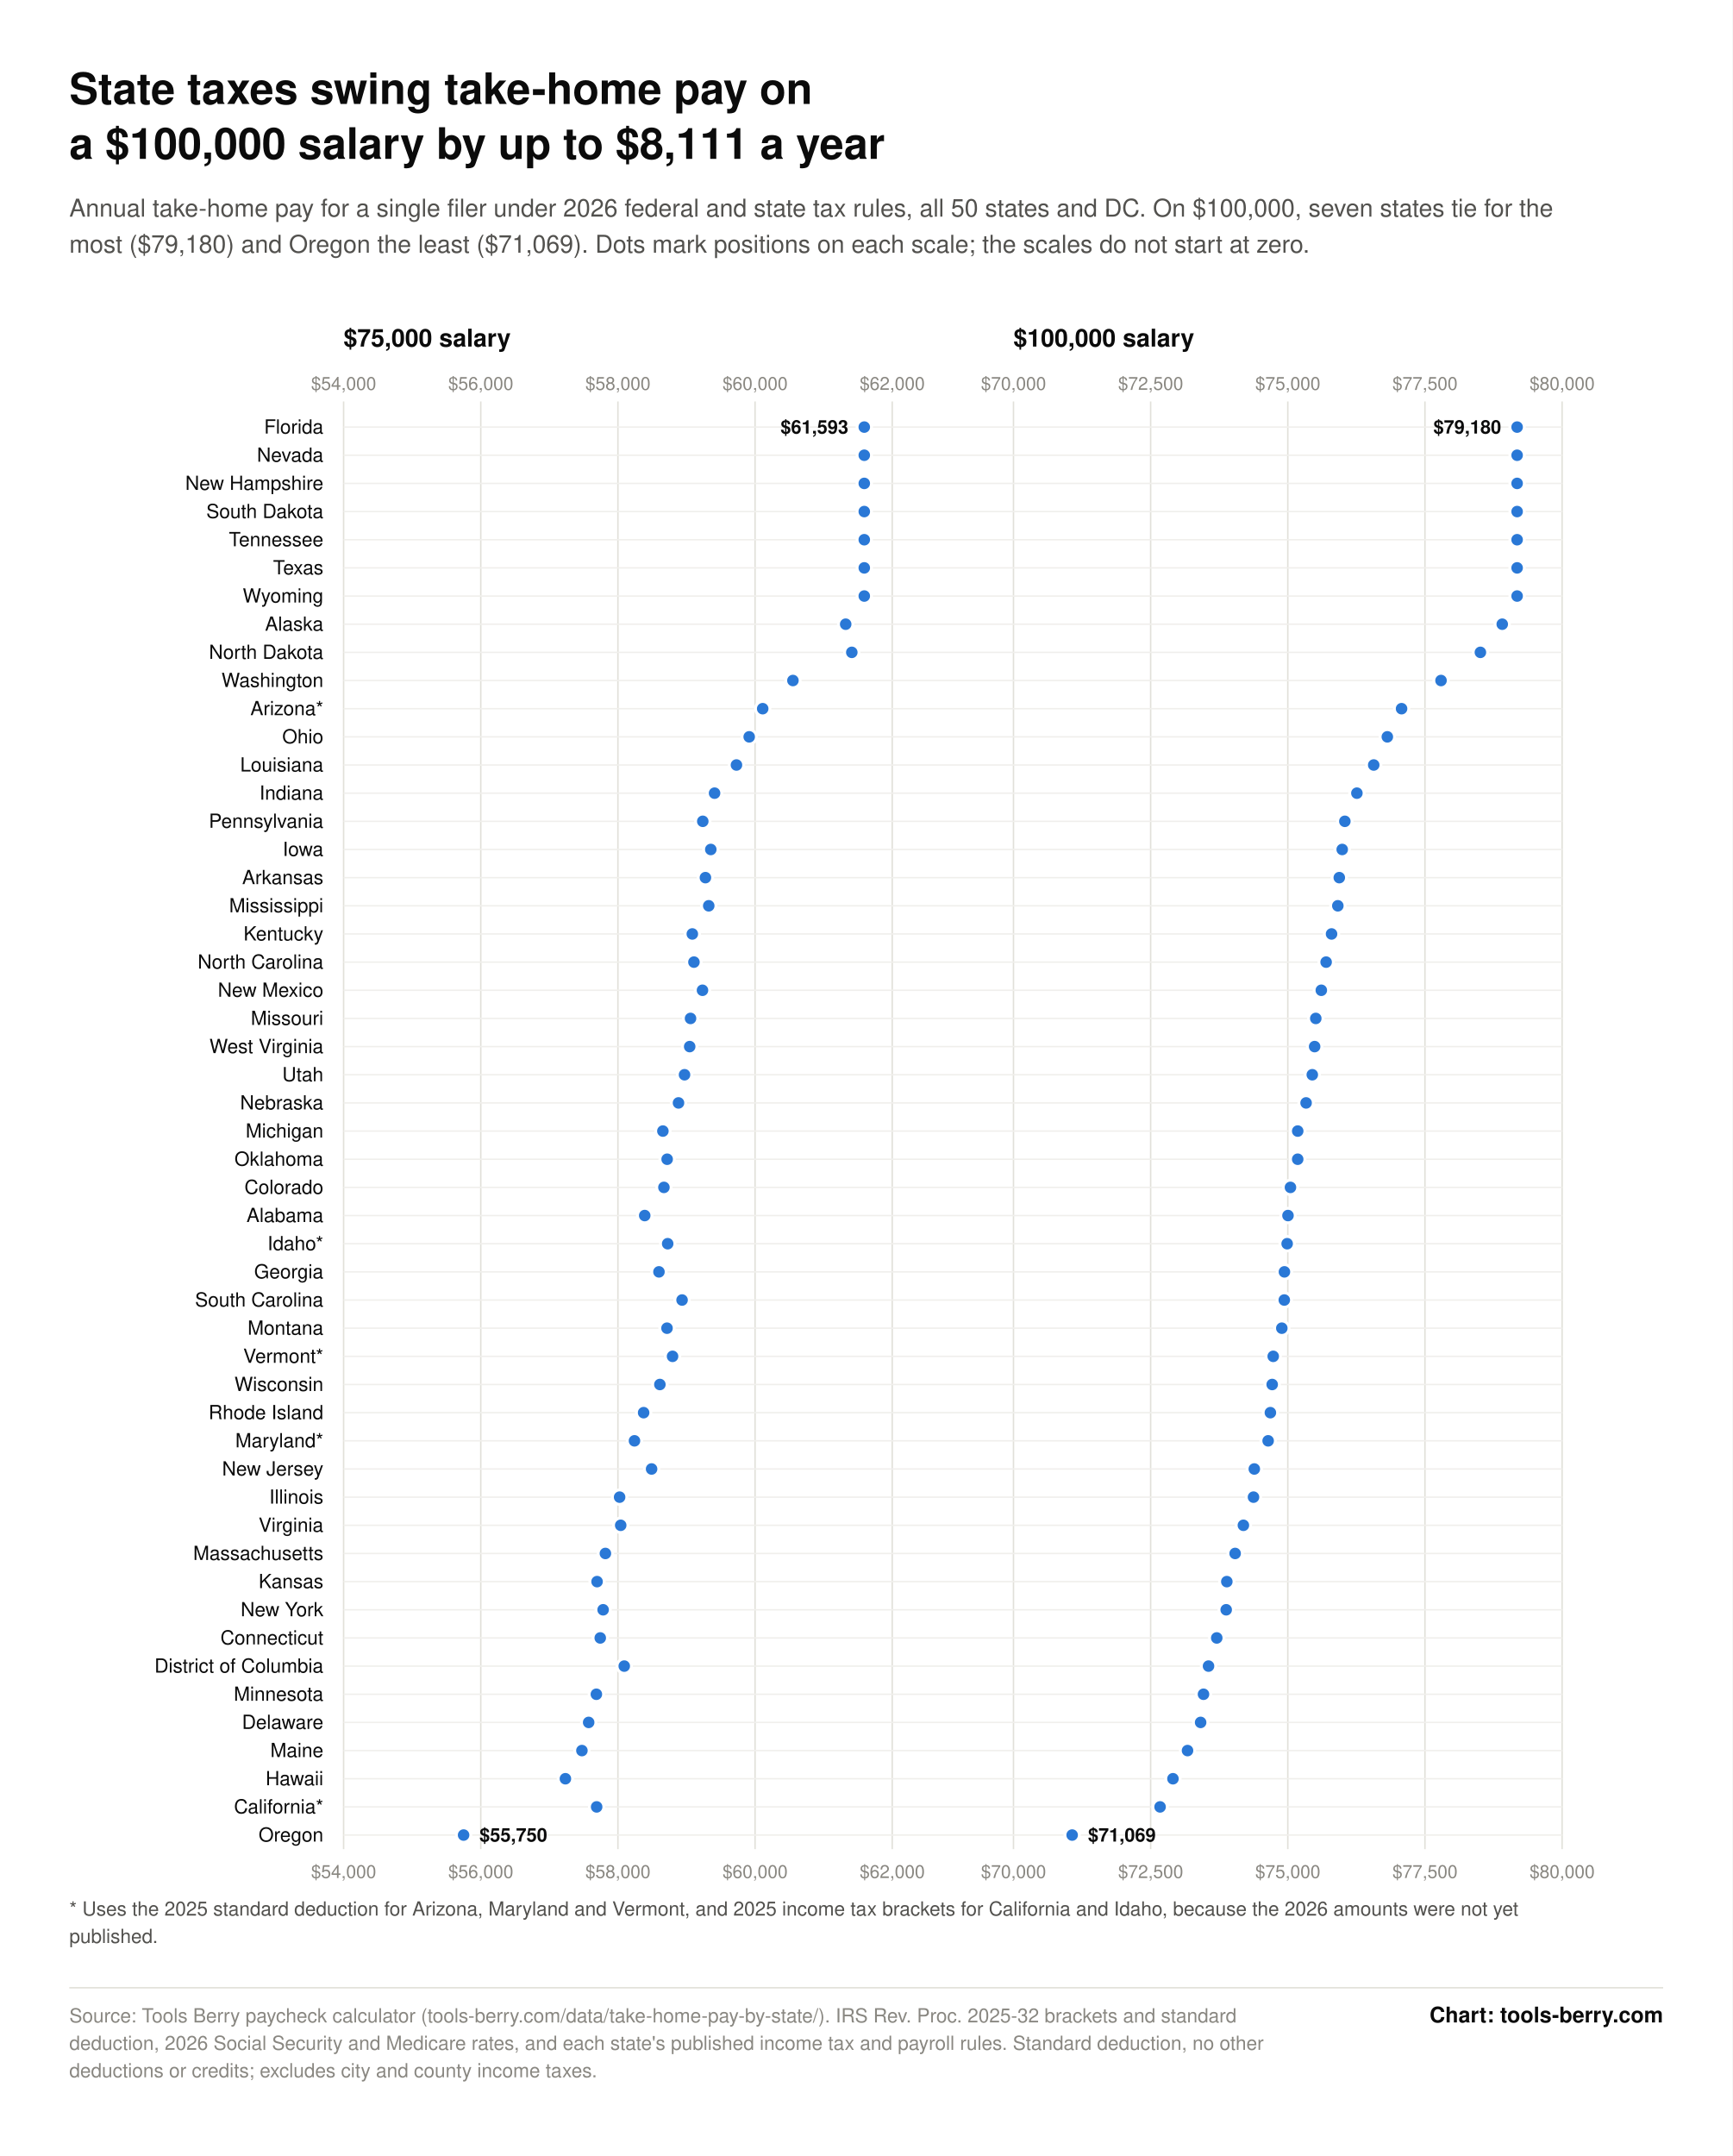
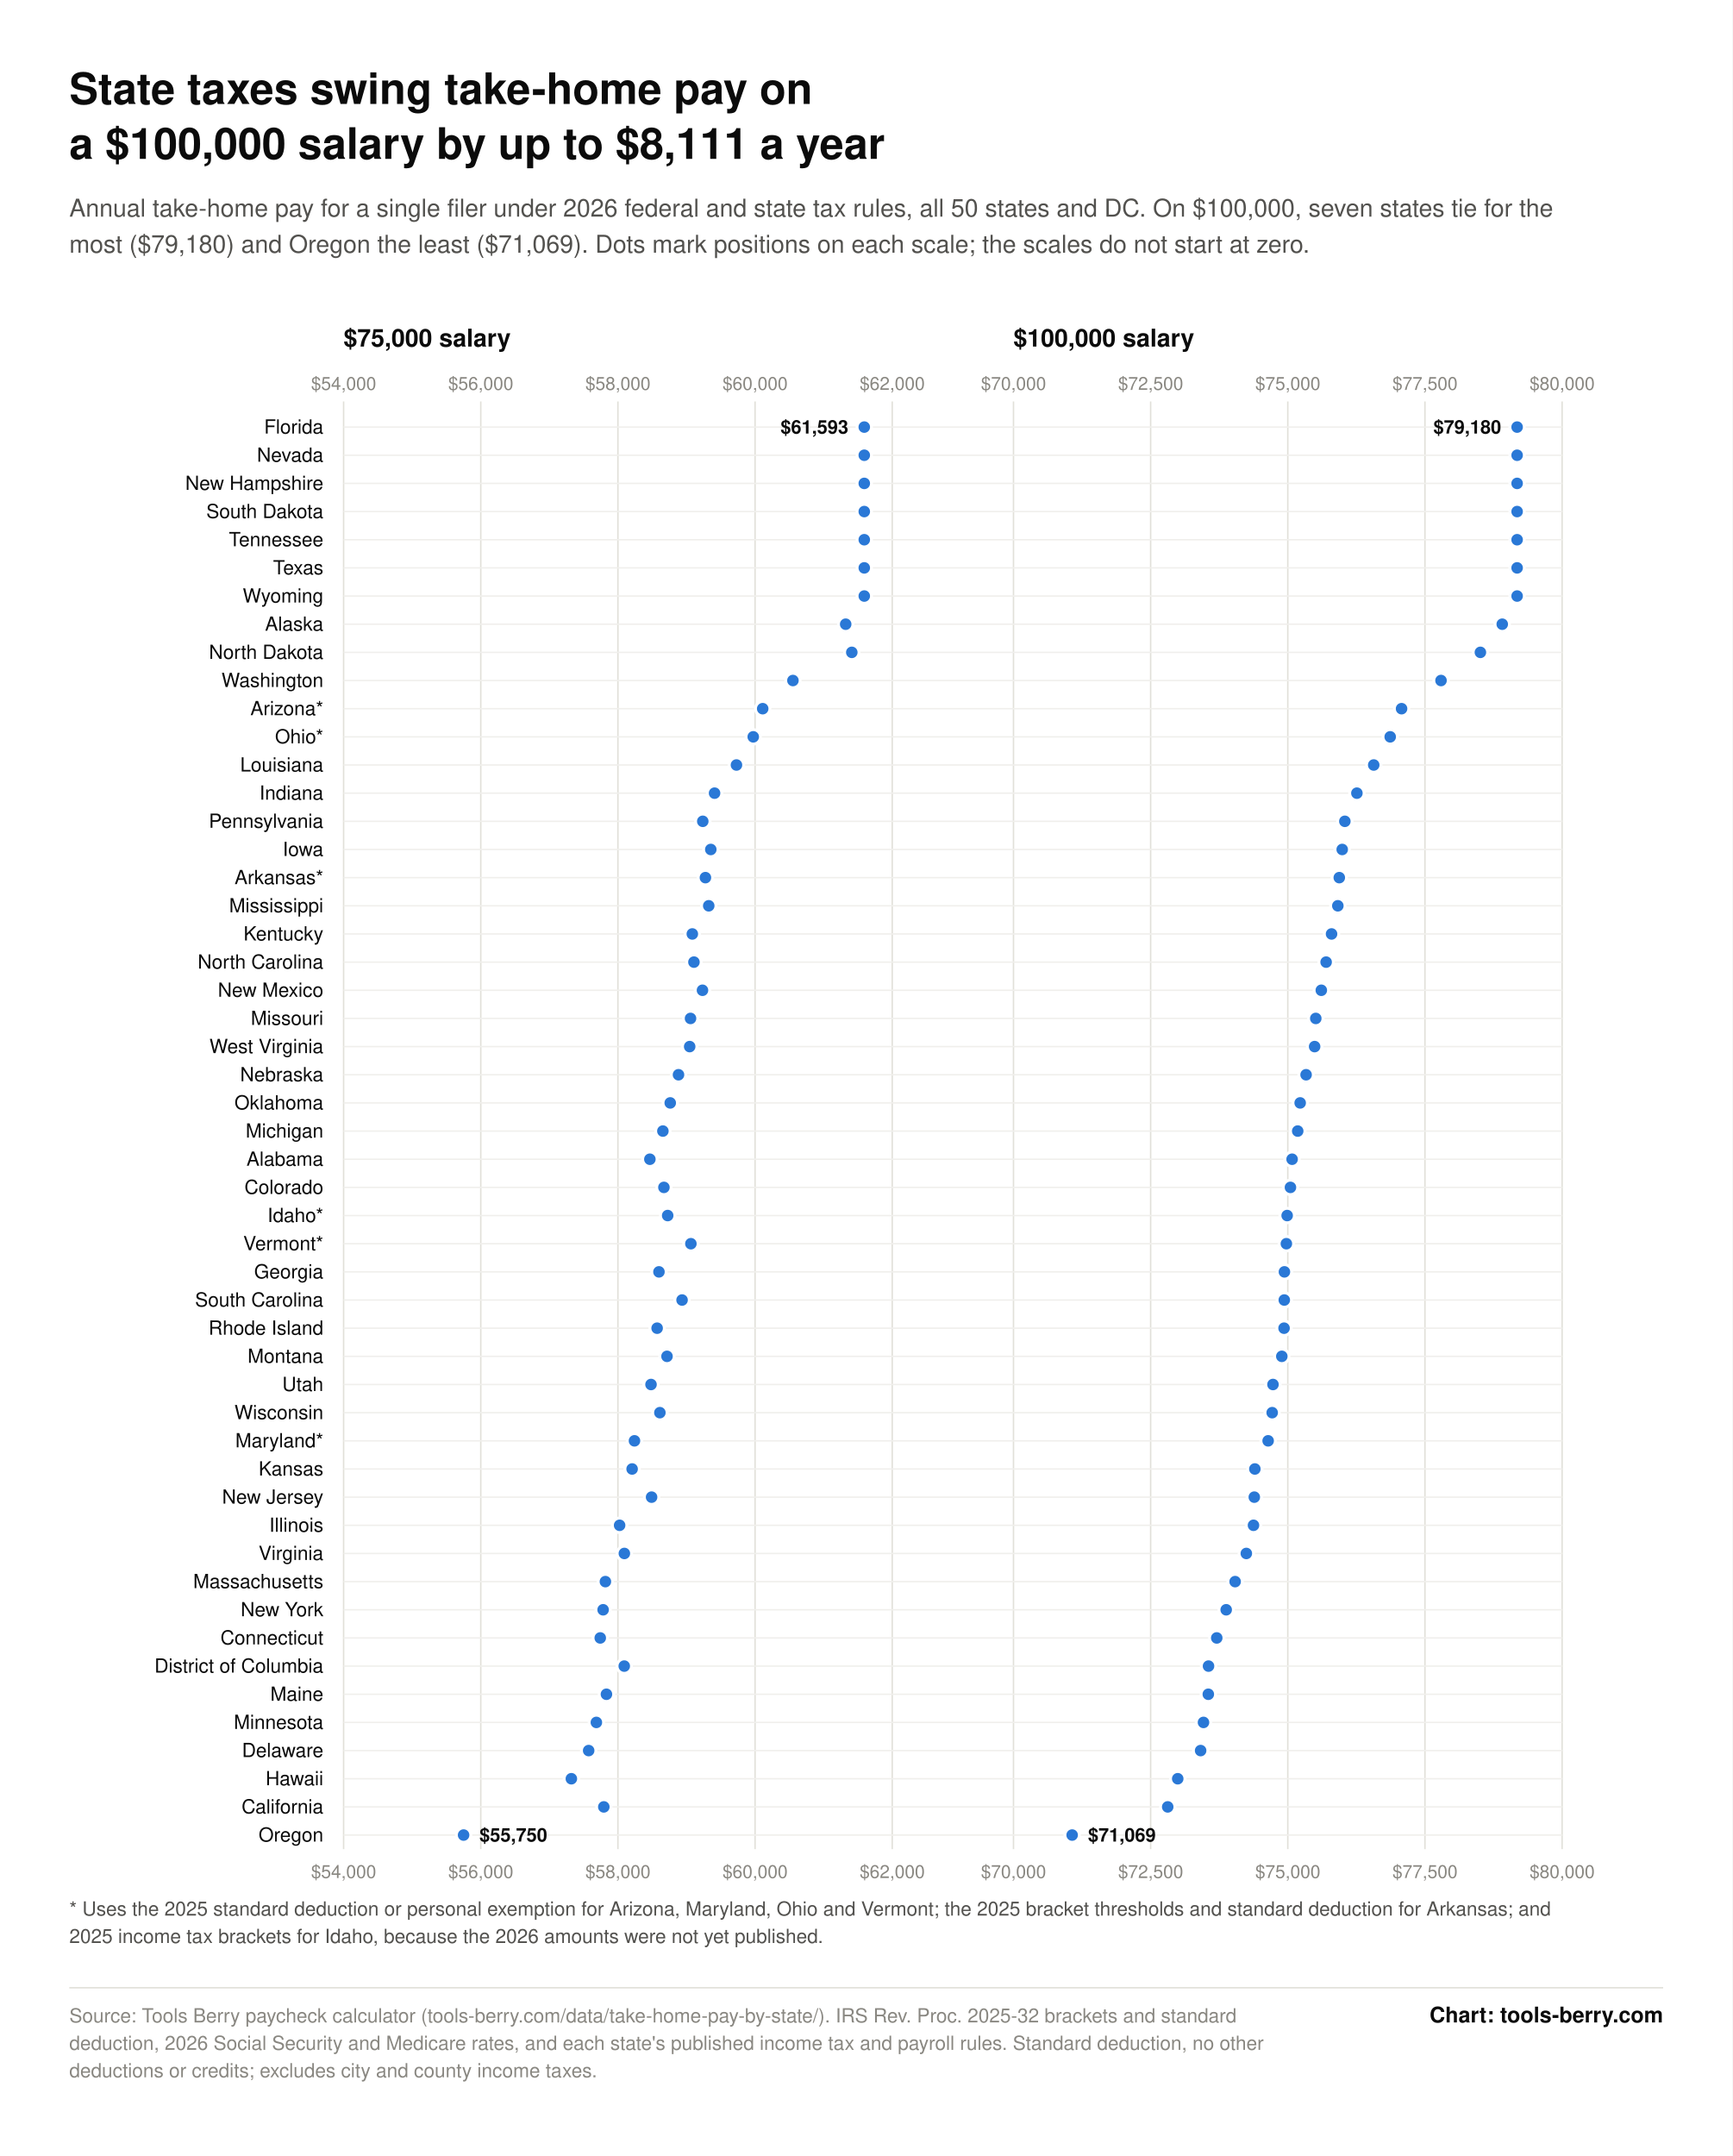
<svg xmlns="http://www.w3.org/2000/svg" width="1200" height="1493" viewBox="0 0 1200 1493" role="img" aria-labelledby="t d" font-family="-apple-system, BlinkMacSystemFont, 'Segoe UI', Helvetica, Arial, sans-serif">
  <rect width="1200" height="1493" fill="#ffffff" />
  <text x="48" y="72" font-size="30" font-weight="650" fill="#0b0b0b">State taxes swing take-home pay on</text>
  <text x="48" y="110" font-size="30" font-weight="650" fill="#0b0b0b">a $100,000 salary by up to $8,111 a year</text>
  <text x="48" y="150" font-size="17" font-weight="400" fill="#52514e">Annual take-home pay for a single filer under 2026 federal and state tax rules, all 50 states and DC. On $100,000, seven states tie for the</text>
  <text x="48" y="175" font-size="17" font-weight="400" fill="#52514e">most ($79,180) and Oregon the least ($71,069). Dots mark positions on each scale; the scales do not start at zero.</text>
  <text x="238" y="240" font-size="17" font-weight="700" fill="#0b0b0b">$75,000 salary</text>
  <line x1="238" x2="238" y1="278" y2="1280.5" stroke="#e1e0d9" stroke-width="1" />
  <text x="238" y="270" font-size="12.5" font-weight="400" fill="#898781" text-anchor="middle">$54,000</text>
  <text x="238" y="1300.5" font-size="12.5" font-weight="400" fill="#898781" text-anchor="middle">$54,000</text>
  <line x1="333" x2="333" y1="278" y2="1280.5" stroke="#e1e0d9" stroke-width="1" />
  <text x="333" y="270" font-size="12.5" font-weight="400" fill="#898781" text-anchor="middle">$56,000</text>
  <text x="333" y="1300.5" font-size="12.5" font-weight="400" fill="#898781" text-anchor="middle">$56,000</text>
  <line x1="428" x2="428" y1="278" y2="1280.5" stroke="#e1e0d9" stroke-width="1" />
  <text x="428" y="270" font-size="12.5" font-weight="400" fill="#898781" text-anchor="middle">$58,000</text>
  <text x="428" y="1300.5" font-size="12.5" font-weight="400" fill="#898781" text-anchor="middle">$58,000</text>
  <line x1="523" x2="523" y1="278" y2="1280.5" stroke="#e1e0d9" stroke-width="1" />
  <text x="523" y="270" font-size="12.5" font-weight="400" fill="#898781" text-anchor="middle">$60,000</text>
  <text x="523" y="1300.5" font-size="12.5" font-weight="400" fill="#898781" text-anchor="middle">$60,000</text>
  <line x1="618" x2="618" y1="278" y2="1280.5" stroke="#e1e0d9" stroke-width="1" />
  <text x="618" y="270" font-size="12.5" font-weight="400" fill="#898781" text-anchor="middle">$62,000</text>
  <text x="618" y="1300.5" font-size="12.5" font-weight="400" fill="#898781" text-anchor="middle">$62,000</text>
  <text x="702" y="240" font-size="17" font-weight="700" fill="#0b0b0b">$100,000 salary</text>
  <line x1="702" x2="702" y1="278" y2="1280.5" stroke="#e1e0d9" stroke-width="1" />
  <text x="702" y="270" font-size="12.5" font-weight="400" fill="#898781" text-anchor="middle">$70,000</text>
  <text x="702" y="1300.5" font-size="12.5" font-weight="400" fill="#898781" text-anchor="middle">$70,000</text>
  <line x1="797" x2="797" y1="278" y2="1280.5" stroke="#e1e0d9" stroke-width="1" />
  <text x="797" y="270" font-size="12.5" font-weight="400" fill="#898781" text-anchor="middle">$72,500</text>
  <text x="797" y="1300.5" font-size="12.5" font-weight="400" fill="#898781" text-anchor="middle">$72,500</text>
  <line x1="892" x2="892" y1="278" y2="1280.5" stroke="#e1e0d9" stroke-width="1" />
  <text x="892" y="270" font-size="12.5" font-weight="400" fill="#898781" text-anchor="middle">$75,000</text>
  <text x="892" y="1300.5" font-size="12.5" font-weight="400" fill="#898781" text-anchor="middle">$75,000</text>
  <line x1="987" x2="987" y1="278" y2="1280.5" stroke="#e1e0d9" stroke-width="1" />
  <text x="987" y="270" font-size="12.5" font-weight="400" fill="#898781" text-anchor="middle">$77,500</text>
  <text x="987" y="1300.5" font-size="12.5" font-weight="400" fill="#898781" text-anchor="middle">$77,500</text>
  <line x1="1082" x2="1082" y1="278" y2="1280.5" stroke="#e1e0d9" stroke-width="1" />
  <text x="1082" y="270" font-size="12.5" font-weight="400" fill="#898781" text-anchor="middle">$80,000</text>
  <text x="1082" y="1300.5" font-size="12.5" font-weight="400" fill="#898781" text-anchor="middle">$80,000</text>
  <line x1="238" x2="1082" y1="295.75" y2="295.75" stroke="#f0efec" stroke-width="1" />
  <text x="224" y="300.25" font-size="13.5" font-weight="400" fill="#0b0b0b" text-anchor="end">Florida</text>
  <circle cx="598.644" cy="295.75" r="5" fill="#2a78d6" stroke="#ffffff" stroke-width="2" />
  <text x="587.644" y="300.25" font-size="13" font-weight="650" fill="#0b0b0b" text-anchor="end">$61,593</text>
  <circle cx="1050.84" cy="295.75" r="5" fill="#2a78d6" stroke="#ffffff" stroke-width="2" />
  <text x="1039.84" y="300.25" font-size="13" font-weight="650" fill="#0b0b0b" text-anchor="end">$79,180</text>
  <line x1="238" x2="1082" y1="315.25" y2="315.25" stroke="#f0efec" stroke-width="1" />
  <text x="224" y="319.75" font-size="13.5" font-weight="400" fill="#0b0b0b" text-anchor="end">Nevada</text>
  <circle cx="598.644" cy="315.25" r="5" fill="#2a78d6" stroke="#ffffff" stroke-width="2" />
  <circle cx="1050.84" cy="315.25" r="5" fill="#2a78d6" stroke="#ffffff" stroke-width="2" />
  <line x1="238" x2="1082" y1="334.75" y2="334.75" stroke="#f0efec" stroke-width="1" />
  <text x="224" y="339.25" font-size="13.5" font-weight="400" fill="#0b0b0b" text-anchor="end">New Hampshire</text>
  <circle cx="598.644" cy="334.75" r="5" fill="#2a78d6" stroke="#ffffff" stroke-width="2" />
  <circle cx="1050.84" cy="334.75" r="5" fill="#2a78d6" stroke="#ffffff" stroke-width="2" />
  <line x1="238" x2="1082" y1="354.25" y2="354.25" stroke="#f0efec" stroke-width="1" />
  <text x="224" y="358.75" font-size="13.5" font-weight="400" fill="#0b0b0b" text-anchor="end">South Dakota</text>
  <circle cx="598.644" cy="354.25" r="5" fill="#2a78d6" stroke="#ffffff" stroke-width="2" />
  <circle cx="1050.84" cy="354.25" r="5" fill="#2a78d6" stroke="#ffffff" stroke-width="2" />
  <line x1="238" x2="1082" y1="373.75" y2="373.75" stroke="#f0efec" stroke-width="1" />
  <text x="224" y="378.25" font-size="13.5" font-weight="400" fill="#0b0b0b" text-anchor="end">Tennessee</text>
  <circle cx="598.644" cy="373.75" r="5" fill="#2a78d6" stroke="#ffffff" stroke-width="2" />
  <circle cx="1050.84" cy="373.75" r="5" fill="#2a78d6" stroke="#ffffff" stroke-width="2" />
  <line x1="238" x2="1082" y1="393.25" y2="393.25" stroke="#f0efec" stroke-width="1" />
  <text x="224" y="397.75" font-size="13.5" font-weight="400" fill="#0b0b0b" text-anchor="end">Texas</text>
  <circle cx="598.644" cy="393.25" r="5" fill="#2a78d6" stroke="#ffffff" stroke-width="2" />
  <circle cx="1050.84" cy="393.25" r="5" fill="#2a78d6" stroke="#ffffff" stroke-width="2" />
  <line x1="238" x2="1082" y1="412.75" y2="412.75" stroke="#f0efec" stroke-width="1" />
  <text x="224" y="417.25" font-size="13.5" font-weight="400" fill="#0b0b0b" text-anchor="end">Wyoming</text>
  <circle cx="598.644" cy="412.75" r="5" fill="#2a78d6" stroke="#ffffff" stroke-width="2" />
  <circle cx="1050.84" cy="412.75" r="5" fill="#2a78d6" stroke="#ffffff" stroke-width="2" />
  <line x1="238" x2="1082" y1="432.25" y2="432.25" stroke="#f0efec" stroke-width="1" />
  <text x="224" y="436.75" font-size="13.5" font-weight="400" fill="#0b0b0b" text-anchor="end">Alaska</text>
  <circle cx="585.771" cy="432.25" r="5" fill="#2a78d6" stroke="#ffffff" stroke-width="2" />
  <circle cx="1040.542" cy="432.25" r="5" fill="#2a78d6" stroke="#ffffff" stroke-width="2" />
  <line x1="238" x2="1082" y1="451.75" y2="451.75" stroke="#f0efec" stroke-width="1" />
  <text x="224" y="456.25" font-size="13.5" font-weight="400" fill="#0b0b0b" text-anchor="end">North Dakota</text>
  <circle cx="590.006" cy="451.75" r="5" fill="#2a78d6" stroke="#ffffff" stroke-width="2" />
  <circle cx="1025.405" cy="451.75" r="5" fill="#2a78d6" stroke="#ffffff" stroke-width="2" />
  <line x1="238" x2="1082" y1="471.25" y2="471.25" stroke="#f0efec" stroke-width="1" />
  <text x="224" y="475.75" font-size="13.5" font-weight="400" fill="#0b0b0b" text-anchor="end">Washington</text>
  <circle cx="549.226" cy="471.25" r="5" fill="#2a78d6" stroke="#ffffff" stroke-width="2" />
  <circle cx="998.128" cy="471.25" r="5" fill="#2a78d6" stroke="#ffffff" stroke-width="2" />
  <line x1="238" x2="1082" y1="490.75" y2="490.75" stroke="#f0efec" stroke-width="1" />
  <text x="224" y="495.25" font-size="13.5" font-weight="400" fill="#0b0b0b" text-anchor="end">Arizona*</text>
  <circle cx="528.284" cy="490.75" r="5" fill="#2a78d6" stroke="#ffffff" stroke-width="2" />
  <circle cx="970.803" cy="490.75" r="5" fill="#2a78d6" stroke="#ffffff" stroke-width="2" />
  <line x1="238" x2="1082" y1="510.25" y2="510.25" stroke="#f0efec" stroke-width="1" />
-   <text x="224" y="514.75" font-size="13.5" font-weight="400" fill="#0b0b0b" text-anchor="end">Ohio</text>
-   <circle cx="518.933" cy="510.25" r="5" fill="#2a78d6" stroke="#ffffff" stroke-width="2" />
-   <circle cx="960.946" cy="510.25" r="5" fill="#2a78d6" stroke="#ffffff" stroke-width="2" />
+   <text x="224" y="514.75" font-size="13.5" font-weight="400" fill="#0b0b0b" text-anchor="end">Ohio*</text>
+   <circle cx="521.741" cy="510.25" r="5" fill="#2a78d6" stroke="#ffffff" stroke-width="2" />
+   <circle cx="962.932" cy="510.25" r="5" fill="#2a78d6" stroke="#ffffff" stroke-width="2" />
  <line x1="238" x2="1082" y1="529.75" y2="529.75" stroke="#f0efec" stroke-width="1" />
  <text x="224" y="534.25" font-size="13.5" font-weight="400" fill="#0b0b0b" text-anchor="end">Louisiana</text>
  <circle cx="510.116" cy="529.75" r="5" fill="#2a78d6" stroke="#ffffff" stroke-width="2" />
  <circle cx="951.518" cy="529.75" r="5" fill="#2a78d6" stroke="#ffffff" stroke-width="2" />
  <line x1="238" x2="1082" y1="549.25" y2="549.25" stroke="#f0efec" stroke-width="1" />
  <text x="224" y="553.75" font-size="13.5" font-weight="400" fill="#0b0b0b" text-anchor="end">Indiana</text>
  <circle cx="494.951" cy="549.25" r="5" fill="#2a78d6" stroke="#ffffff" stroke-width="2" />
  <circle cx="939.861" cy="549.25" r="5" fill="#2a78d6" stroke="#ffffff" stroke-width="2" />
  <line x1="238" x2="1082" y1="568.75" y2="568.75" stroke="#f0efec" stroke-width="1" />
  <text x="224" y="573.25" font-size="13.5" font-weight="400" fill="#0b0b0b" text-anchor="end">Pennsylvania</text>
  <circle cx="486.781" cy="568.75" r="5" fill="#2a78d6" stroke="#ffffff" stroke-width="2" />
  <circle cx="931.52" cy="568.75" r="5" fill="#2a78d6" stroke="#ffffff" stroke-width="2" />
  <line x1="238" x2="1082" y1="588.25" y2="588.25" stroke="#f0efec" stroke-width="1" />
  <text x="224" y="592.75" font-size="13.5" font-weight="400" fill="#0b0b0b" text-anchor="end">Iowa</text>
  <circle cx="492.329" cy="588.25" r="5" fill="#2a78d6" stroke="#ffffff" stroke-width="2" />
  <circle cx="929.688" cy="588.25" r="5" fill="#2a78d6" stroke="#ffffff" stroke-width="2" />
  <line x1="238" x2="1082" y1="607.75" y2="607.75" stroke="#f0efec" stroke-width="1" />
-   <text x="224" y="612.25" font-size="13.5" font-weight="400" fill="#0b0b0b" text-anchor="end">Arkansas</text>
+   <text x="224" y="612.25" font-size="13.5" font-weight="400" fill="#0b0b0b" text-anchor="end">Arkansas*</text>
  <circle cx="488.613" cy="607.75" r="5" fill="#2a78d6" stroke="#ffffff" stroke-width="2" />
  <circle cx="927.665" cy="607.75" r="5" fill="#2a78d6" stroke="#ffffff" stroke-width="2" />
  <line x1="238" x2="1082" y1="627.25" y2="627.25" stroke="#f0efec" stroke-width="1" />
  <text x="224" y="631.75" font-size="13.5" font-weight="400" fill="#0b0b0b" text-anchor="end">Mississippi</text>
  <circle cx="490.914" cy="627.25" r="5" fill="#2a78d6" stroke="#ffffff" stroke-width="2" />
  <circle cx="926.656" cy="627.25" r="5" fill="#2a78d6" stroke="#ffffff" stroke-width="2" />
  <line x1="238" x2="1082" y1="646.75" y2="646.75" stroke="#f0efec" stroke-width="1" />
  <text x="224" y="651.25" font-size="13.5" font-weight="400" fill="#0b0b0b" text-anchor="end">Kentucky</text>
  <circle cx="479.542" cy="646.75" r="5" fill="#2a78d6" stroke="#ffffff" stroke-width="2" />
  <circle cx="922.309" cy="646.75" r="5" fill="#2a78d6" stroke="#ffffff" stroke-width="2" />
  <line x1="238" x2="1082" y1="666.25" y2="666.25" stroke="#f0efec" stroke-width="1" />
  <text x="224" y="670.75" font-size="13.5" font-weight="400" fill="#0b0b0b" text-anchor="end">North Carolina</text>
  <circle cx="480.664" cy="666.25" r="5" fill="#2a78d6" stroke="#ffffff" stroke-width="2" />
  <circle cx="918.552" cy="666.25" r="5" fill="#2a78d6" stroke="#ffffff" stroke-width="2" />
  <line x1="238" x2="1082" y1="685.75" y2="685.75" stroke="#f0efec" stroke-width="1" />
  <text x="224" y="690.25" font-size="13.5" font-weight="400" fill="#0b0b0b" text-anchor="end">New Mexico</text>
  <circle cx="486.577" cy="685.75" r="5" fill="#2a78d6" stroke="#ffffff" stroke-width="2" />
  <circle cx="915.214" cy="685.75" r="5" fill="#2a78d6" stroke="#ffffff" stroke-width="2" />
  <line x1="238" x2="1082" y1="705.25" y2="705.25" stroke="#f0efec" stroke-width="1" />
  <text x="224" y="709.75" font-size="13.5" font-weight="400" fill="#0b0b0b" text-anchor="end">Missouri</text>
  <circle cx="478.298" cy="705.25" r="5" fill="#2a78d6" stroke="#ffffff" stroke-width="2" />
  <circle cx="911.387" cy="705.25" r="5" fill="#2a78d6" stroke="#ffffff" stroke-width="2" />
  <line x1="238" x2="1082" y1="724.75" y2="724.75" stroke="#f0efec" stroke-width="1" />
  <text x="224" y="729.25" font-size="13.5" font-weight="400" fill="#0b0b0b" text-anchor="end">West Virginia</text>
  <circle cx="477.713" cy="724.75" r="5" fill="#2a78d6" stroke="#ffffff" stroke-width="2" />
  <circle cx="910.586" cy="724.75" r="5" fill="#2a78d6" stroke="#ffffff" stroke-width="2" />
  <line x1="238" x2="1082" y1="744.25" y2="744.25" stroke="#f0efec" stroke-width="1" />
-   <text x="224" y="748.75" font-size="13.5" font-weight="400" fill="#0b0b0b" text-anchor="end">Utah</text>
-   <circle cx="474.144" cy="744.25" r="5" fill="#2a78d6" stroke="#ffffff" stroke-width="2" />
-   <circle cx="908.965" cy="744.25" r="5" fill="#2a78d6" stroke="#ffffff" stroke-width="2" />
+   <text x="224" y="748.75" font-size="13.5" font-weight="400" fill="#0b0b0b" text-anchor="end">Nebraska</text>
+   <circle cx="469.968" cy="744.25" r="5" fill="#2a78d6" stroke="#ffffff" stroke-width="2" />
+   <circle cx="904.675" cy="744.25" r="5" fill="#2a78d6" stroke="#ffffff" stroke-width="2" />
  <line x1="238" x2="1082" y1="763.75" y2="763.75" stroke="#f0efec" stroke-width="1" />
-   <text x="224" y="768.25" font-size="13.5" font-weight="400" fill="#0b0b0b" text-anchor="end">Nebraska</text>
-   <circle cx="469.968" cy="763.75" r="5" fill="#2a78d6" stroke="#ffffff" stroke-width="2" />
-   <circle cx="904.675" cy="763.75" r="5" fill="#2a78d6" stroke="#ffffff" stroke-width="2" />
+   <text x="224" y="768.25" font-size="13.5" font-weight="400" fill="#0b0b0b" text-anchor="end">Oklahoma</text>
+   <circle cx="464.243" cy="763.75" r="5" fill="#2a78d6" stroke="#ffffff" stroke-width="2" />
+   <circle cx="900.569" cy="763.75" r="5" fill="#2a78d6" stroke="#ffffff" stroke-width="2" />
  <line x1="238" x2="1082" y1="783.25" y2="783.25" stroke="#f0efec" stroke-width="1" />
  <text x="224" y="787.75" font-size="13.5" font-weight="400" fill="#0b0b0b" text-anchor="end">Michigan</text>
  <circle cx="459.148" cy="783.25" r="5" fill="#2a78d6" stroke="#ffffff" stroke-width="2" />
  <circle cx="898.869" cy="783.25" r="5" fill="#2a78d6" stroke="#ffffff" stroke-width="2" />
  <line x1="238" x2="1082" y1="802.75" y2="802.75" stroke="#f0efec" stroke-width="1" />
-   <text x="224" y="807.25" font-size="13.5" font-weight="400" fill="#0b0b0b" text-anchor="end">Oklahoma</text>
-   <circle cx="462.105" cy="802.75" r="5" fill="#2a78d6" stroke="#ffffff" stroke-width="2" />
-   <circle cx="898.859" cy="802.75" r="5" fill="#2a78d6" stroke="#ffffff" stroke-width="2" />
+   <text x="224" y="807.25" font-size="13.5" font-weight="400" fill="#0b0b0b" text-anchor="end">Alabama</text>
+   <circle cx="450.135" cy="802.75" r="5" fill="#2a78d6" stroke="#ffffff" stroke-width="2" />
+   <circle cx="894.983" cy="802.75" r="5" fill="#2a78d6" stroke="#ffffff" stroke-width="2" />
  <line x1="238" x2="1082" y1="822.25" y2="822.25" stroke="#f0efec" stroke-width="1" />
  <text x="224" y="826.75" font-size="13.5" font-weight="400" fill="#0b0b0b" text-anchor="end">Colorado</text>
  <circle cx="459.868" cy="822.25" r="5" fill="#2a78d6" stroke="#ffffff" stroke-width="2" />
  <circle cx="893.839" cy="822.25" r="5" fill="#2a78d6" stroke="#ffffff" stroke-width="2" />
  <line x1="238" x2="1082" y1="841.75" y2="841.75" stroke="#f0efec" stroke-width="1" />
-   <text x="224" y="846.25" font-size="13.5" font-weight="400" fill="#0b0b0b" text-anchor="end">Alabama</text>
-   <circle cx="446.572" cy="841.75" r="5" fill="#2a78d6" stroke="#ffffff" stroke-width="2" />
-   <circle cx="892.133" cy="841.75" r="5" fill="#2a78d6" stroke="#ffffff" stroke-width="2" />
+   <text x="224" y="846.25" font-size="13.5" font-weight="400" fill="#0b0b0b" text-anchor="end">Idaho*</text>
+   <circle cx="462.475" cy="841.75" r="5" fill="#2a78d6" stroke="#ffffff" stroke-width="2" />
+   <circle cx="891.555" cy="841.75" r="5" fill="#2a78d6" stroke="#ffffff" stroke-width="2" />
  <line x1="238" x2="1082" y1="861.25" y2="861.25" stroke="#f0efec" stroke-width="1" />
-   <text x="224" y="865.75" font-size="13.5" font-weight="400" fill="#0b0b0b" text-anchor="end">Idaho*</text>
-   <circle cx="462.475" cy="861.25" r="5" fill="#2a78d6" stroke="#ffffff" stroke-width="2" />
-   <circle cx="891.555" cy="861.25" r="5" fill="#2a78d6" stroke="#ffffff" stroke-width="2" />
+   <text x="224" y="865.75" font-size="13.5" font-weight="400" fill="#0b0b0b" text-anchor="end">Vermont*</text>
+   <circle cx="478.544" cy="861.25" r="5" fill="#2a78d6" stroke="#ffffff" stroke-width="2" />
+   <circle cx="891.015" cy="861.25" r="5" fill="#2a78d6" stroke="#ffffff" stroke-width="2" />
  <line x1="238" x2="1082" y1="880.75" y2="880.75" stroke="#f0efec" stroke-width="1" />
  <text x="224" y="885.25" font-size="13.5" font-weight="400" fill="#0b0b0b" text-anchor="end">Georgia</text>
  <circle cx="456.429" cy="880.75" r="5" fill="#2a78d6" stroke="#ffffff" stroke-width="2" />
  <circle cx="889.663" cy="880.75" r="5" fill="#2a78d6" stroke="#ffffff" stroke-width="2" />
  <line x1="238" x2="1082" y1="900.25" y2="900.25" stroke="#f0efec" stroke-width="1" />
  <text x="224" y="904.75" font-size="13.5" font-weight="400" fill="#0b0b0b" text-anchor="end">South Carolina</text>
  <circle cx="472.435" cy="900.25" r="5" fill="#2a78d6" stroke="#ffffff" stroke-width="2" />
  <circle cx="889.568" cy="900.25" r="5" fill="#2a78d6" stroke="#ffffff" stroke-width="2" />
  <line x1="238" x2="1082" y1="919.75" y2="919.75" stroke="#f0efec" stroke-width="1" />
-   <text x="224" y="924.25" font-size="13.5" font-weight="400" fill="#0b0b0b" text-anchor="end">Montana</text>
-   <circle cx="462.005" cy="919.75" r="5" fill="#2a78d6" stroke="#ffffff" stroke-width="2" />
-   <circle cx="887.854" cy="919.75" r="5" fill="#2a78d6" stroke="#ffffff" stroke-width="2" />
+   <text x="224" y="924.25" font-size="13.5" font-weight="400" fill="#0b0b0b" text-anchor="end">Rhode Island</text>
+   <circle cx="455.164" cy="919.75" r="5" fill="#2a78d6" stroke="#ffffff" stroke-width="2" />
+   <circle cx="889.411" cy="919.75" r="5" fill="#2a78d6" stroke="#ffffff" stroke-width="2" />
  <line x1="238" x2="1082" y1="939.25" y2="939.25" stroke="#f0efec" stroke-width="1" />
-   <text x="224" y="943.75" font-size="13.5" font-weight="400" fill="#0b0b0b" text-anchor="end">Vermont*</text>
-   <circle cx="465.847" cy="939.25" r="5" fill="#2a78d6" stroke="#ffffff" stroke-width="2" />
-   <circle cx="881.902" cy="939.25" r="5" fill="#2a78d6" stroke="#ffffff" stroke-width="2" />
+   <text x="224" y="943.75" font-size="13.5" font-weight="400" fill="#0b0b0b" text-anchor="end">Montana</text>
+   <circle cx="462.005" cy="939.25" r="5" fill="#2a78d6" stroke="#ffffff" stroke-width="2" />
+   <circle cx="887.854" cy="939.25" r="5" fill="#2a78d6" stroke="#ffffff" stroke-width="2" />
  <line x1="238" x2="1082" y1="958.75" y2="958.75" stroke="#f0efec" stroke-width="1" />
-   <text x="224" y="963.25" font-size="13.5" font-weight="400" fill="#0b0b0b" text-anchor="end">Wisconsin</text>
-   <circle cx="457.066" cy="958.75" r="5" fill="#2a78d6" stroke="#ffffff" stroke-width="2" />
-   <circle cx="881.186" cy="958.75" r="5" fill="#2a78d6" stroke="#ffffff" stroke-width="2" />
+   <text x="224" y="963.25" font-size="13.5" font-weight="400" fill="#0b0b0b" text-anchor="end">Utah</text>
+   <circle cx="450.933" cy="958.75" r="5" fill="#2a78d6" stroke="#ffffff" stroke-width="2" />
+   <circle cx="881.74" cy="958.75" r="5" fill="#2a78d6" stroke="#ffffff" stroke-width="2" />
  <line x1="238" x2="1082" y1="978.25" y2="978.25" stroke="#f0efec" stroke-width="1" />
-   <text x="224" y="982.75" font-size="13.5" font-weight="400" fill="#0b0b0b" text-anchor="end">Rhode Island</text>
-   <circle cx="445.812" cy="978.25" r="5" fill="#2a78d6" stroke="#ffffff" stroke-width="2" />
-   <circle cx="879.935" cy="978.25" r="5" fill="#2a78d6" stroke="#ffffff" stroke-width="2" />
+   <text x="224" y="982.75" font-size="13.5" font-weight="400" fill="#0b0b0b" text-anchor="end">Wisconsin</text>
+   <circle cx="457.066" cy="978.25" r="5" fill="#2a78d6" stroke="#ffffff" stroke-width="2" />
+   <circle cx="881.186" cy="978.25" r="5" fill="#2a78d6" stroke="#ffffff" stroke-width="2" />
  <line x1="238" x2="1082" y1="997.75" y2="997.75" stroke="#f0efec" stroke-width="1" />
  <text x="224" y="1002.25" font-size="13.5" font-weight="400" fill="#0b0b0b" text-anchor="end">Maryland*</text>
  <circle cx="439.477" cy="997.75" r="5" fill="#2a78d6" stroke="#ffffff" stroke-width="2" />
  <circle cx="878.382" cy="997.75" r="5" fill="#2a78d6" stroke="#ffffff" stroke-width="2" />
  <line x1="238" x2="1082" y1="1017.25" y2="1017.25" stroke="#f0efec" stroke-width="1" />
-   <text x="224" y="1021.75" font-size="13.5" font-weight="400" fill="#0b0b0b" text-anchor="end">New Jersey</text>
-   <circle cx="451.327" cy="1017.25" r="5" fill="#2a78d6" stroke="#ffffff" stroke-width="2" />
-   <circle cx="868.803" cy="1017.25" r="5" fill="#2a78d6" stroke="#ffffff" stroke-width="2" />
+   <text x="224" y="1021.75" font-size="13.5" font-weight="400" fill="#0b0b0b" text-anchor="end">Kansas</text>
+   <circle cx="437.841" cy="1017.25" r="5" fill="#2a78d6" stroke="#ffffff" stroke-width="2" />
+   <circle cx="869.188" cy="1017.25" r="5" fill="#2a78d6" stroke="#ffffff" stroke-width="2" />
  <line x1="238" x2="1082" y1="1036.75" y2="1036.75" stroke="#f0efec" stroke-width="1" />
-   <text x="224" y="1041.25" font-size="13.5" font-weight="400" fill="#0b0b0b" text-anchor="end">Illinois</text>
-   <circle cx="429.177" cy="1036.75" r="5" fill="#2a78d6" stroke="#ffffff" stroke-width="2" />
-   <circle cx="868.242" cy="1036.75" r="5" fill="#2a78d6" stroke="#ffffff" stroke-width="2" />
+   <text x="224" y="1041.25" font-size="13.5" font-weight="400" fill="#0b0b0b" text-anchor="end">New Jersey</text>
+   <circle cx="451.327" cy="1036.75" r="5" fill="#2a78d6" stroke="#ffffff" stroke-width="2" />
+   <circle cx="868.803" cy="1036.75" r="5" fill="#2a78d6" stroke="#ffffff" stroke-width="2" />
  <line x1="238" x2="1082" y1="1056.25" y2="1056.25" stroke="#f0efec" stroke-width="1" />
-   <text x="224" y="1060.75" font-size="13.5" font-weight="400" fill="#0b0b0b" text-anchor="end">Virginia</text>
-   <circle cx="429.93" cy="1056.25" r="5" fill="#2a78d6" stroke="#ffffff" stroke-width="2" />
-   <circle cx="861.244" cy="1056.25" r="5" fill="#2a78d6" stroke="#ffffff" stroke-width="2" />
+   <text x="224" y="1060.75" font-size="13.5" font-weight="400" fill="#0b0b0b" text-anchor="end">Illinois</text>
+   <circle cx="429.177" cy="1056.25" r="5" fill="#2a78d6" stroke="#ffffff" stroke-width="2" />
+   <circle cx="868.242" cy="1056.25" r="5" fill="#2a78d6" stroke="#ffffff" stroke-width="2" />
  <line x1="238" x2="1082" y1="1075.75" y2="1075.75" stroke="#f0efec" stroke-width="1" />
-   <text x="224" y="1080.25" font-size="13.5" font-weight="400" fill="#0b0b0b" text-anchor="end">Massachusetts</text>
-   <circle cx="419.331" cy="1075.75" r="5" fill="#2a78d6" stroke="#ffffff" stroke-width="2" />
-   <circle cx="855.52" cy="1075.75" r="5" fill="#2a78d6" stroke="#ffffff" stroke-width="2" />
+   <text x="224" y="1080.25" font-size="13.5" font-weight="400" fill="#0b0b0b" text-anchor="end">Virginia</text>
+   <circle cx="432.47" cy="1075.75" r="5" fill="#2a78d6" stroke="#ffffff" stroke-width="2" />
+   <circle cx="863.276" cy="1075.75" r="5" fill="#2a78d6" stroke="#ffffff" stroke-width="2" />
  <line x1="238" x2="1082" y1="1095.25" y2="1095.25" stroke="#f0efec" stroke-width="1" />
-   <text x="224" y="1099.75" font-size="13.5" font-weight="400" fill="#0b0b0b" text-anchor="end">Kansas</text>
-   <circle cx="413.563" cy="1095.25" r="5" fill="#2a78d6" stroke="#ffffff" stroke-width="2" />
-   <circle cx="849.765" cy="1095.25" r="5" fill="#2a78d6" stroke="#ffffff" stroke-width="2" />
+   <text x="224" y="1099.75" font-size="13.5" font-weight="400" fill="#0b0b0b" text-anchor="end">Massachusetts</text>
+   <circle cx="419.331" cy="1095.25" r="5" fill="#2a78d6" stroke="#ffffff" stroke-width="2" />
+   <circle cx="855.52" cy="1095.25" r="5" fill="#2a78d6" stroke="#ffffff" stroke-width="2" />
  <line x1="238" x2="1082" y1="1114.75" y2="1114.75" stroke="#f0efec" stroke-width="1" />
  <text x="224" y="1119.25" font-size="13.5" font-weight="400" fill="#0b0b0b" text-anchor="end">New York</text>
  <circle cx="417.754" cy="1114.75" r="5" fill="#2a78d6" stroke="#ffffff" stroke-width="2" />
  <circle cx="849.331" cy="1114.75" r="5" fill="#2a78d6" stroke="#ffffff" stroke-width="2" />
  <line x1="238" x2="1082" y1="1134.25" y2="1134.25" stroke="#f0efec" stroke-width="1" />
  <text x="224" y="1138.75" font-size="13.5" font-weight="400" fill="#0b0b0b" text-anchor="end">Connecticut</text>
  <circle cx="415.769" cy="1134.25" r="5" fill="#2a78d6" stroke="#ffffff" stroke-width="2" />
  <circle cx="842.79" cy="1134.25" r="5" fill="#2a78d6" stroke="#ffffff" stroke-width="2" />
  <line x1="238" x2="1082" y1="1153.75" y2="1153.75" stroke="#f0efec" stroke-width="1" />
  <text x="224" y="1158.25" font-size="13.5" font-weight="400" fill="#0b0b0b" text-anchor="end">District of Columbia</text>
  <circle cx="432.394" cy="1153.75" r="5" fill="#2a78d6" stroke="#ffffff" stroke-width="2" />
  <circle cx="837.09" cy="1153.75" r="5" fill="#2a78d6" stroke="#ffffff" stroke-width="2" />
  <line x1="238" x2="1082" y1="1173.25" y2="1173.25" stroke="#f0efec" stroke-width="1" />
-   <text x="224" y="1177.75" font-size="13.5" font-weight="400" fill="#0b0b0b" text-anchor="end">Minnesota</text>
-   <circle cx="413.08" cy="1173.25" r="5" fill="#2a78d6" stroke="#ffffff" stroke-width="2" />
-   <circle cx="833.609" cy="1173.25" r="5" fill="#2a78d6" stroke="#ffffff" stroke-width="2" />
+   <text x="224" y="1177.75" font-size="13.5" font-weight="400" fill="#0b0b0b" text-anchor="end">Maine</text>
+   <circle cx="420.058" cy="1173.25" r="5" fill="#2a78d6" stroke="#ffffff" stroke-width="2" />
+   <circle cx="836.946" cy="1173.25" r="5" fill="#2a78d6" stroke="#ffffff" stroke-width="2" />
  <line x1="238" x2="1082" y1="1192.75" y2="1192.75" stroke="#f0efec" stroke-width="1" />
-   <text x="224" y="1197.25" font-size="13.5" font-weight="400" fill="#0b0b0b" text-anchor="end">Delaware</text>
-   <circle cx="407.741" cy="1192.75" r="5" fill="#2a78d6" stroke="#ffffff" stroke-width="2" />
-   <circle cx="831.618" cy="1192.75" r="5" fill="#2a78d6" stroke="#ffffff" stroke-width="2" />
+   <text x="224" y="1197.25" font-size="13.5" font-weight="400" fill="#0b0b0b" text-anchor="end">Minnesota</text>
+   <circle cx="413.08" cy="1192.75" r="5" fill="#2a78d6" stroke="#ffffff" stroke-width="2" />
+   <circle cx="833.609" cy="1192.75" r="5" fill="#2a78d6" stroke="#ffffff" stroke-width="2" />
  <line x1="238" x2="1082" y1="1212.25" y2="1212.25" stroke="#f0efec" stroke-width="1" />
-   <text x="224" y="1216.75" font-size="13.5" font-weight="400" fill="#0b0b0b" text-anchor="end">Maine</text>
-   <circle cx="403.065" cy="1212.25" r="5" fill="#2a78d6" stroke="#ffffff" stroke-width="2" />
-   <circle cx="822.545" cy="1212.25" r="5" fill="#2a78d6" stroke="#ffffff" stroke-width="2" />
+   <text x="224" y="1216.75" font-size="13.5" font-weight="400" fill="#0b0b0b" text-anchor="end">Delaware</text>
+   <circle cx="407.741" cy="1212.25" r="5" fill="#2a78d6" stroke="#ffffff" stroke-width="2" />
+   <circle cx="831.618" cy="1212.25" r="5" fill="#2a78d6" stroke="#ffffff" stroke-width="2" />
  <line x1="238" x2="1082" y1="1231.75" y2="1231.75" stroke="#f0efec" stroke-width="1" />
  <text x="224" y="1236.25" font-size="13.5" font-weight="400" fill="#0b0b0b" text-anchor="end">Hawaii</text>
-   <circle cx="391.629" cy="1231.75" r="5" fill="#2a78d6" stroke="#ffffff" stroke-width="2" />
-   <circle cx="812.458" cy="1231.75" r="5" fill="#2a78d6" stroke="#ffffff" stroke-width="2" />
+   <circle cx="395.759" cy="1231.75" r="5" fill="#2a78d6" stroke="#ffffff" stroke-width="2" />
+   <circle cx="815.762" cy="1231.75" r="5" fill="#2a78d6" stroke="#ffffff" stroke-width="2" />
  <line x1="238" x2="1082" y1="1251.25" y2="1251.25" stroke="#f0efec" stroke-width="1" />
-   <text x="224" y="1255.75" font-size="13.5" font-weight="400" fill="#0b0b0b" text-anchor="end">California*</text>
-   <circle cx="413.272" cy="1251.25" r="5" fill="#2a78d6" stroke="#ffffff" stroke-width="2" />
-   <circle cx="803.537" cy="1251.25" r="5" fill="#2a78d6" stroke="#ffffff" stroke-width="2" />
+   <text x="224" y="1255.75" font-size="13.5" font-weight="400" fill="#0b0b0b" text-anchor="end">California</text>
+   <circle cx="418.233" cy="1251.25" r="5" fill="#2a78d6" stroke="#ffffff" stroke-width="2" />
+   <circle cx="808.823" cy="1251.25" r="5" fill="#2a78d6" stroke="#ffffff" stroke-width="2" />
  <line x1="238" x2="1082" y1="1270.75" y2="1270.75" stroke="#f0efec" stroke-width="1" />
  <text x="224" y="1275.25" font-size="13.5" font-weight="400" fill="#0b0b0b" text-anchor="end">Oregon</text>
  <circle cx="321.113" cy="1270.75" r="5" fill="#2a78d6" stroke="#ffffff" stroke-width="2" />
  <text x="332.113" y="1275.25" font-size="13" font-weight="650" fill="#0b0b0b">$55,750</text>
  <circle cx="742.631" cy="1270.75" r="5" fill="#2a78d6" stroke="#ffffff" stroke-width="2" />
  <text x="753.631" y="1275.25" font-size="13" font-weight="650" fill="#0b0b0b">$71,069</text>
-   <text x="48" y="1326.5" font-size="13.5" font-weight="400" fill="#52514e">* Uses the 2025 standard deduction for Arizona, Maryland and Vermont, and 2025 income tax brackets for California and Idaho, because the 2026 amounts were not yet</text>
-   <text x="48" y="1345.5" font-size="13.5" font-weight="400" fill="#52514e">published.</text>
+   <text x="48" y="1326.5" font-size="13.5" font-weight="400" fill="#52514e">* Uses the 2025 standard deduction or personal exemption for Arizona, Maryland, Ohio and Vermont; the 2025 bracket thresholds and standard deduction for Arkansas; and</text>
+   <text x="48" y="1345.5" font-size="13.5" font-weight="400" fill="#52514e">2025 income tax brackets for Idaho, because the 2026 amounts were not yet published.</text>
  <line x1="48" x2="1152" y1="1376.5" y2="1376.5" stroke="#e1e0d9" stroke-width="1" />
  <text x="1152" y="1400.5" font-size="15" font-weight="700" fill="#0b0b0b" text-anchor="end">Chart: tools-berry.com</text>
  <text x="48" y="1400.5" font-size="13.5" font-weight="400" fill="#898781">Source: Tools Berry paycheck calculator (tools-berry.com/data/take-home-pay-by-state/). IRS Rev. Proc. 2025-32 brackets and standard</text>
  <text x="48" y="1419.5" font-size="13.5" font-weight="400" fill="#898781">deduction, 2026 Social Security and Medicare rates, and each state's published income tax and payroll rules. Standard deduction, no other</text>
  <text x="48" y="1438.5" font-size="13.5" font-weight="400" fill="#898781">deductions or credits; excludes city and county income taxes.</text>
</svg>
